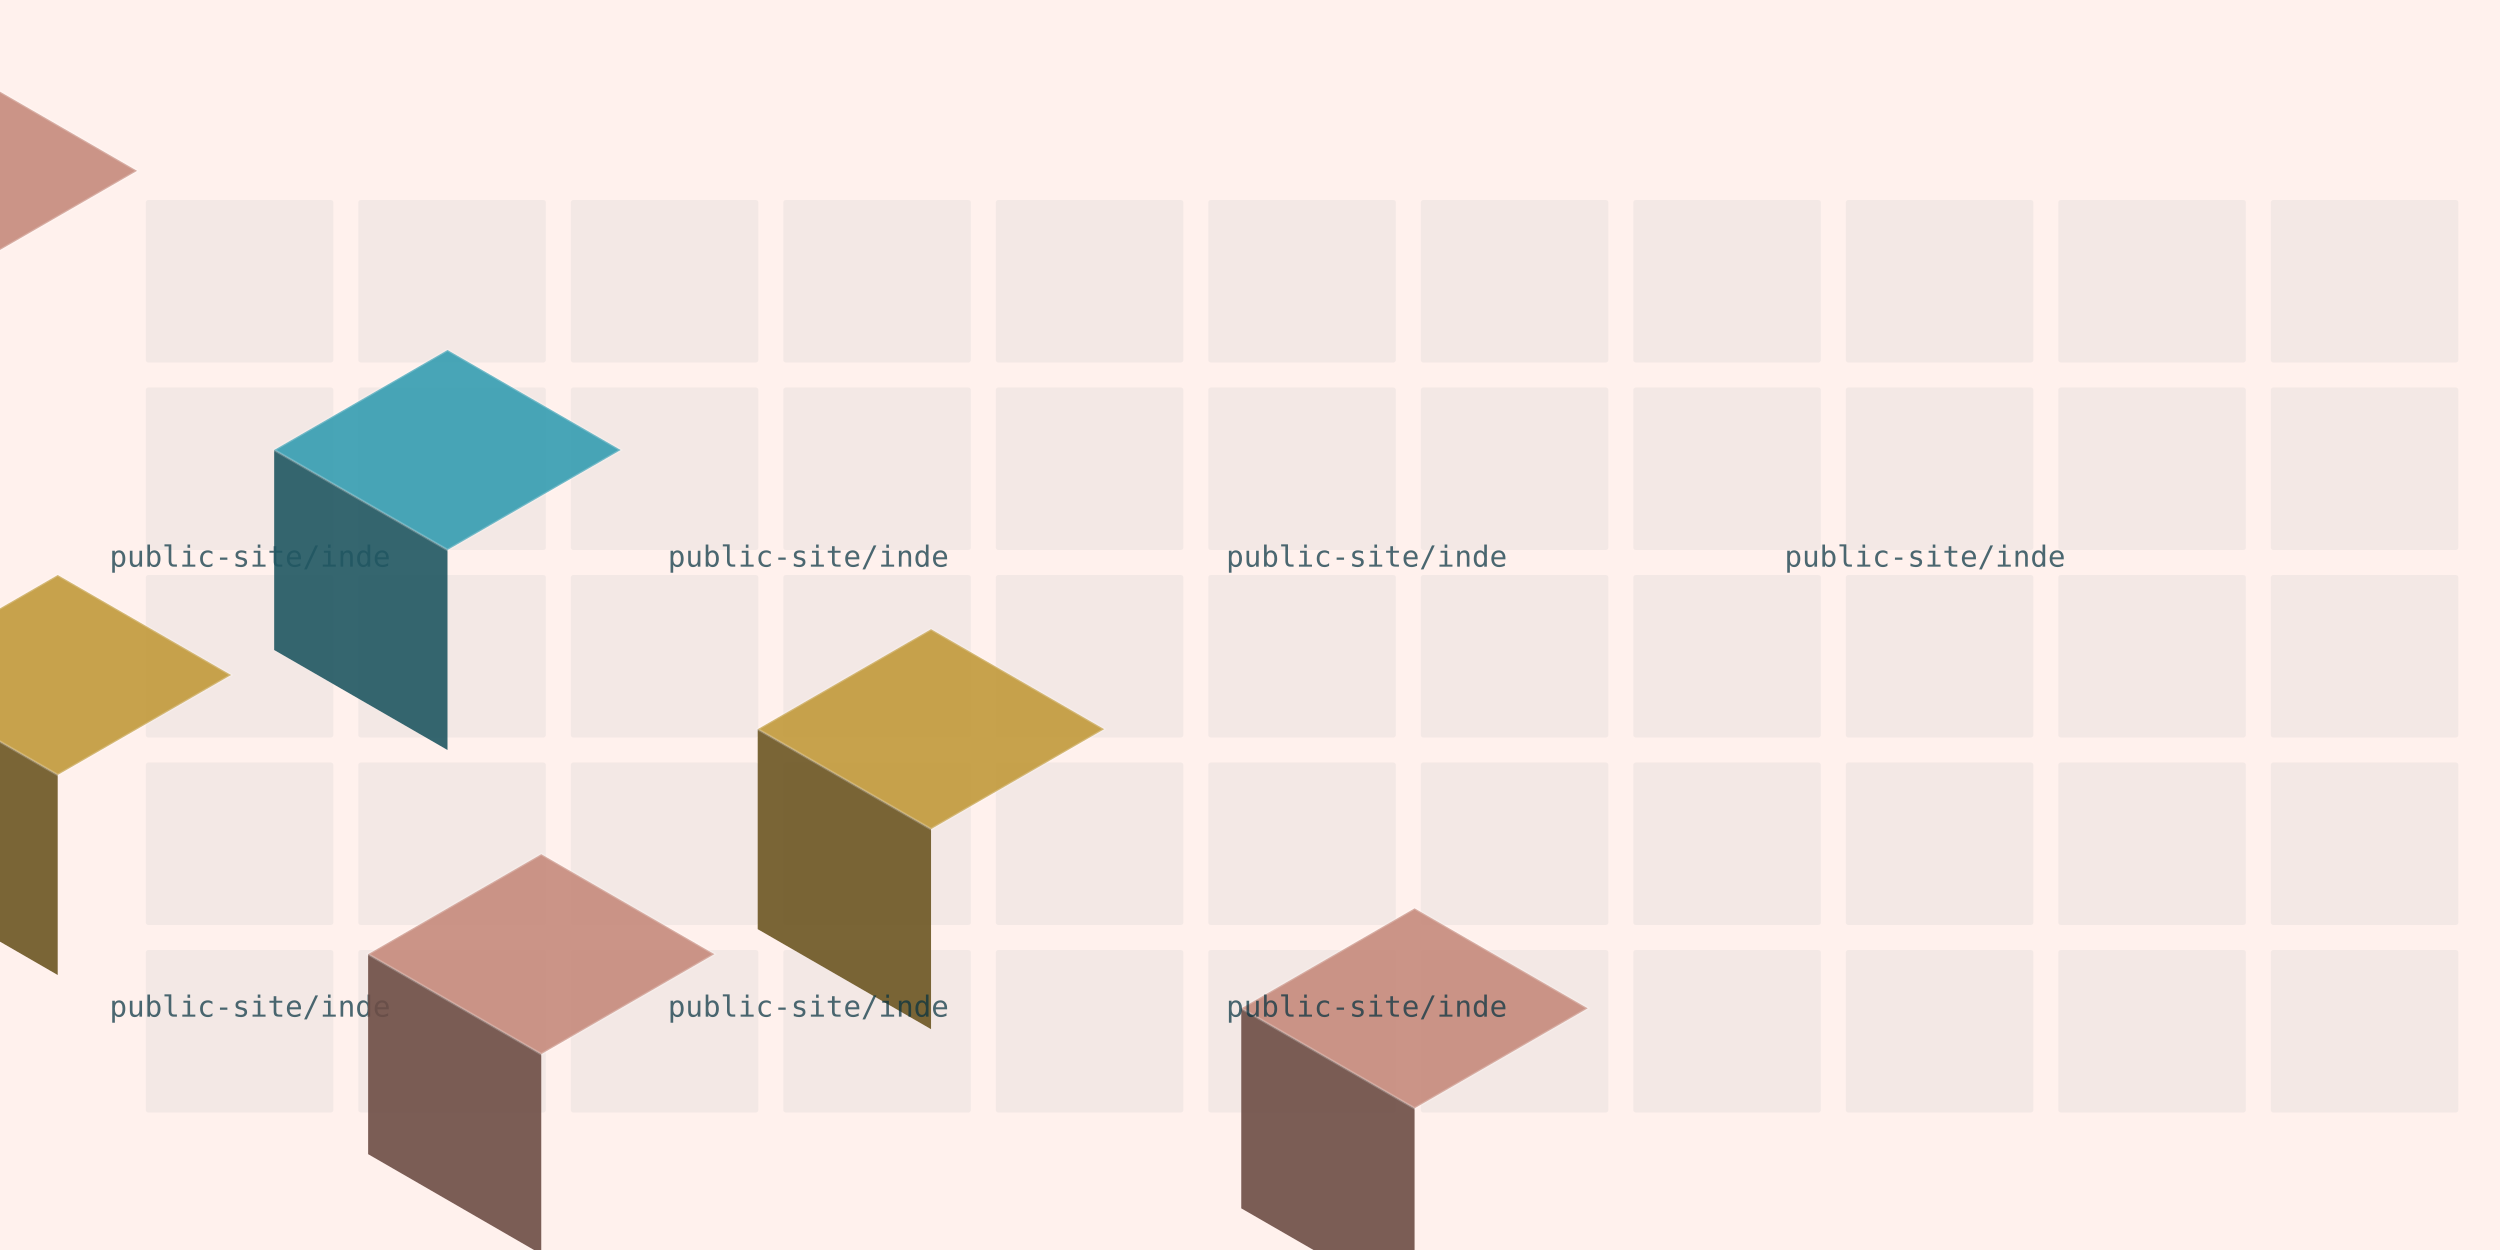
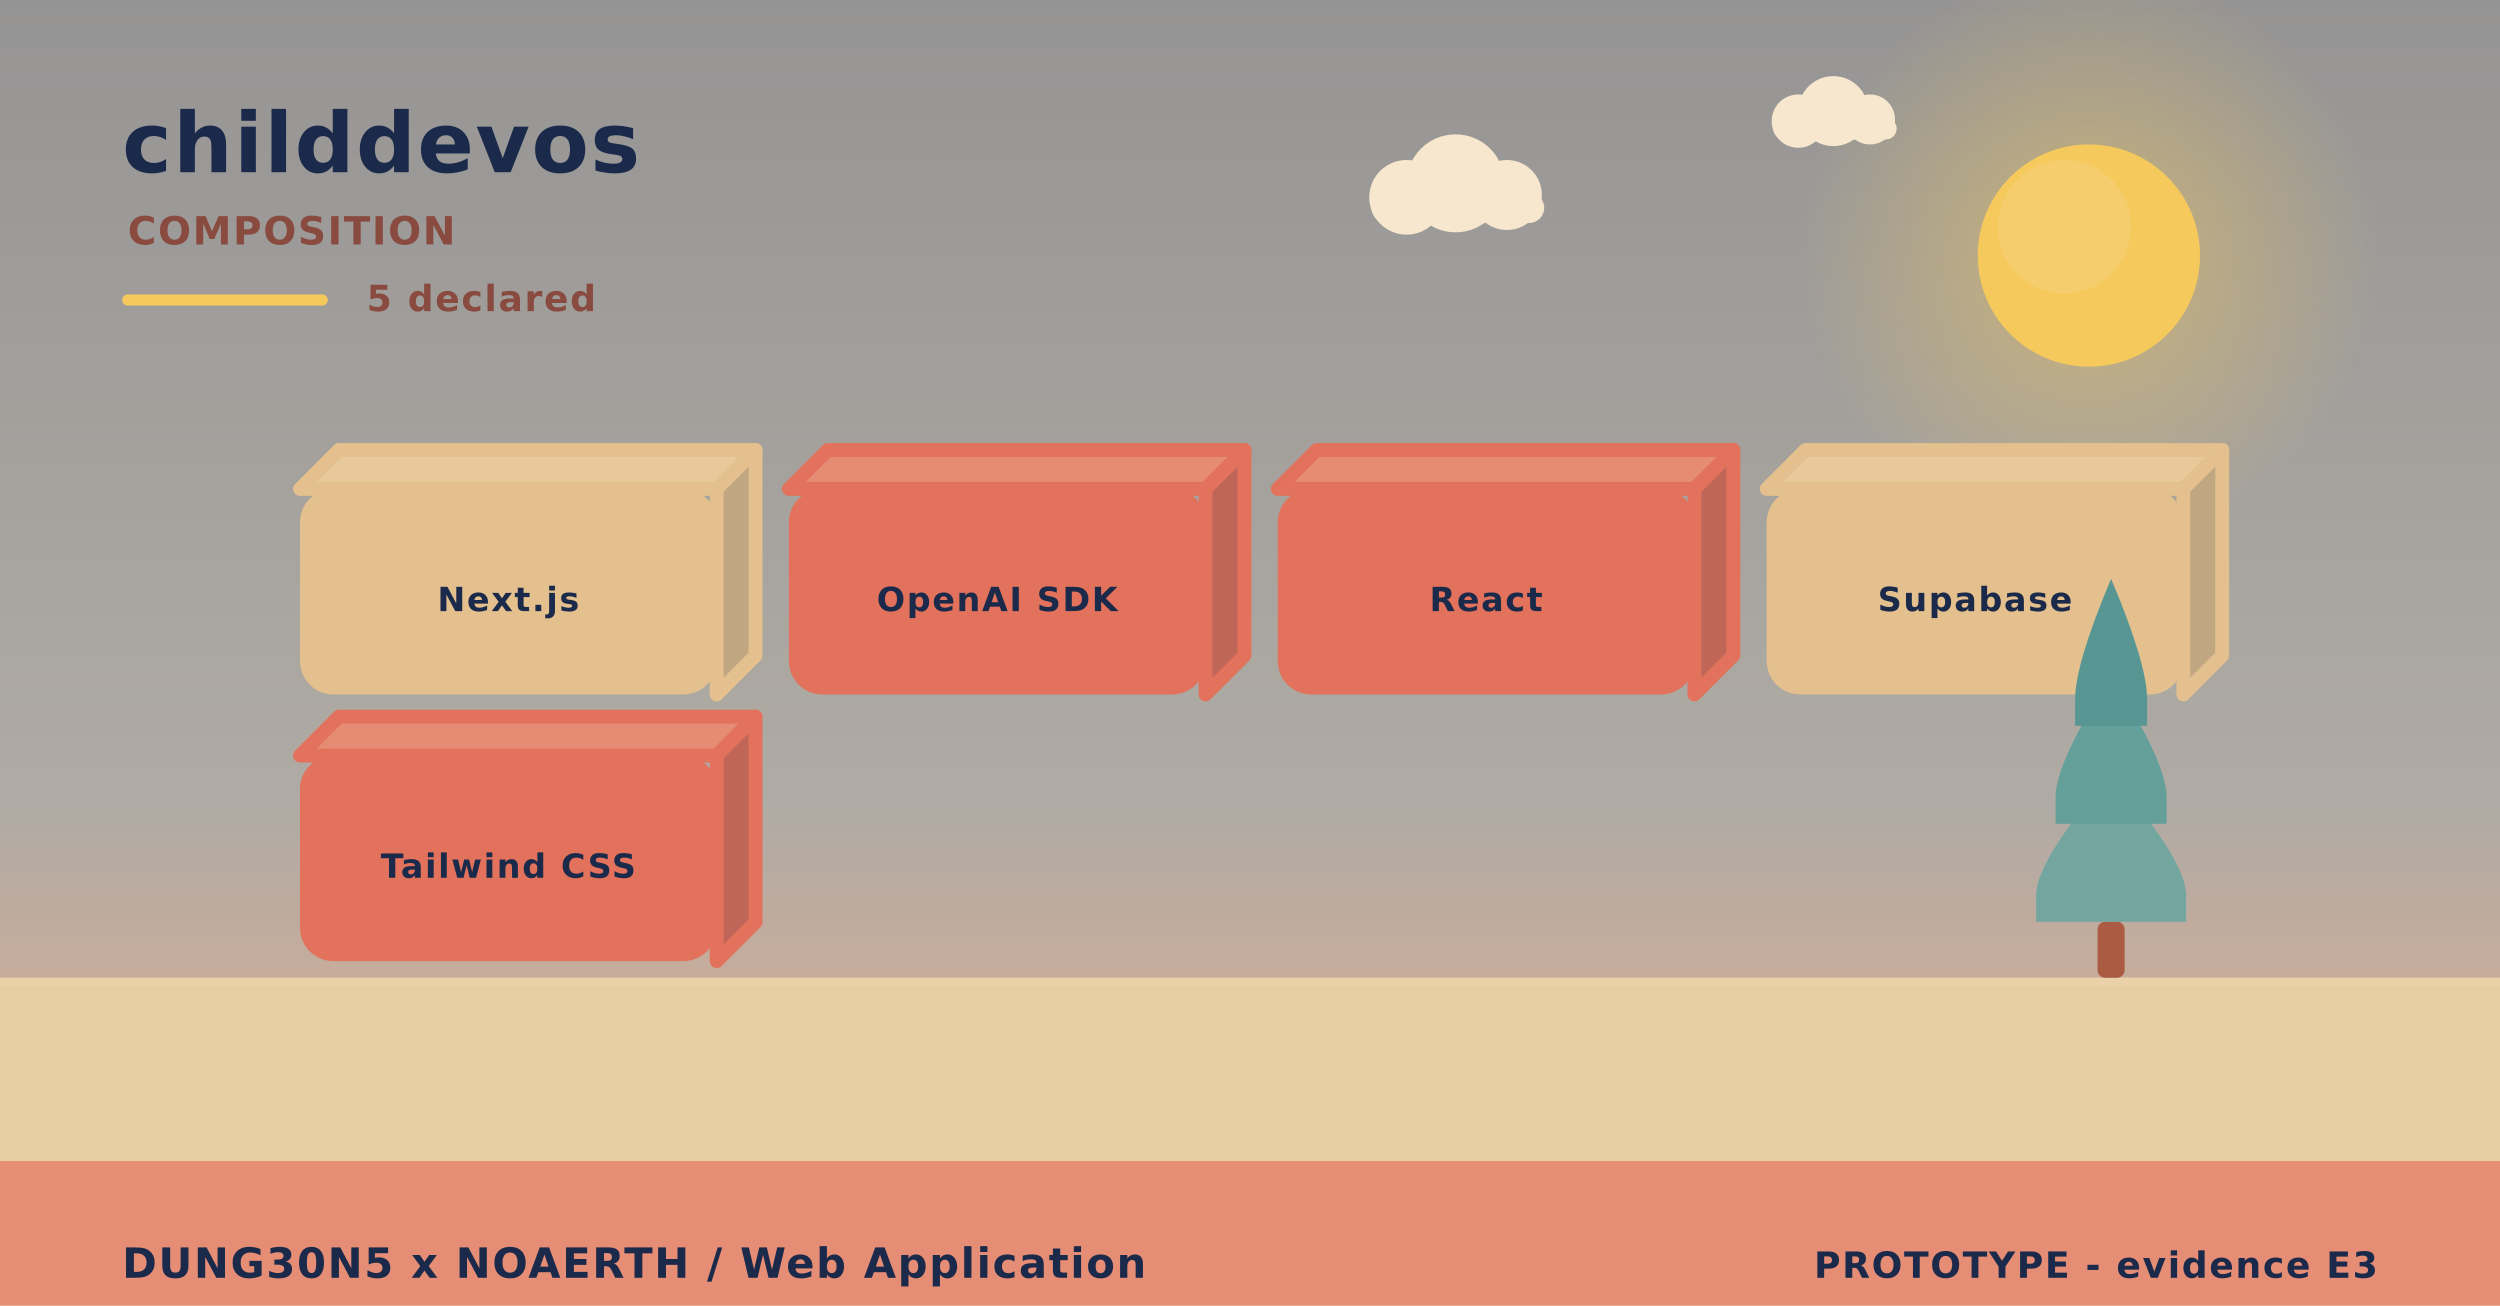
- <svg xmlns="http://www.w3.org/2000/svg" viewBox="0 0 1200 600" width="1200" height="600" role="img" aria-label="childdevos component map">
-   <rect width="1200" height="600" fill="#fff1ed" />
-   <defs>
-     <linearGradient id="gc" x1="0" y1="0" x2="1" y2="1">
-       <stop offset="0%" stop-color="#c78c7e" />
-       <stop offset="100%" stop-color="#389eb2" />
-     </linearGradient>
-   </defs>
-   <rect x="70.00" y="96.00" width="90.00" height="78.00" rx="1.20" fill="#063241" opacity="0.05" />
-   <rect x="172.00" y="96.00" width="90.00" height="78.00" rx="1.20" fill="#063241" opacity="0.05" />
-   <rect x="274.00" y="96.00" width="90.00" height="78.00" rx="1.20" fill="#063241" opacity="0.05" />
-   <rect x="376.00" y="96.00" width="90.00" height="78.00" rx="1.20" fill="#063241" opacity="0.05" />
-   <rect x="478.00" y="96.00" width="90.00" height="78.00" rx="1.20" fill="#063241" opacity="0.05" />
-   <rect x="580.00" y="96.00" width="90.00" height="78.00" rx="1.20" fill="#063241" opacity="0.05" />
-   <rect x="682.00" y="96.00" width="90.00" height="78.00" rx="1.20" fill="#063241" opacity="0.05" />
-   <rect x="784.00" y="96.00" width="90.00" height="78.00" rx="1.20" fill="#063241" opacity="0.05" />
-   <rect x="886.00" y="96.00" width="90.00" height="78.00" rx="1.20" fill="#063241" opacity="0.05" />
-   <rect x="988.00" y="96.00" width="90.00" height="78.00" rx="1.20" fill="#063241" opacity="0.05" />
-   <rect x="1090.00" y="96.00" width="90.00" height="78.00" rx="1.20" fill="#063241" opacity="0.05" />
-   <rect x="70.00" y="186.00" width="90.00" height="78.00" rx="1.20" fill="#063241" opacity="0.05" />
-   <rect x="172.00" y="186.00" width="90.00" height="78.00" rx="1.20" fill="#063241" opacity="0.05" />
-   <rect x="274.00" y="186.00" width="90.00" height="78.00" rx="1.20" fill="#063241" opacity="0.05" />
-   <rect x="376.00" y="186.00" width="90.00" height="78.00" rx="1.20" fill="#063241" opacity="0.05" />
-   <rect x="478.00" y="186.00" width="90.00" height="78.00" rx="1.20" fill="#063241" opacity="0.05" />
-   <rect x="580.00" y="186.00" width="90.00" height="78.00" rx="1.20" fill="#063241" opacity="0.05" />
-   <rect x="682.00" y="186.00" width="90.00" height="78.00" rx="1.20" fill="#063241" opacity="0.05" />
-   <rect x="784.00" y="186.00" width="90.00" height="78.00" rx="1.20" fill="#063241" opacity="0.05" />
-   <rect x="886.00" y="186.00" width="90.00" height="78.00" rx="1.20" fill="#063241" opacity="0.05" />
-   <rect x="988.00" y="186.00" width="90.00" height="78.00" rx="1.20" fill="#063241" opacity="0.05" />
-   <rect x="1090.00" y="186.00" width="90.00" height="78.00" rx="1.20" fill="#063241" opacity="0.05" />
-   <rect x="70.00" y="276.00" width="90.00" height="78.00" rx="1.20" fill="#063241" opacity="0.05" />
-   <rect x="172.00" y="276.00" width="90.00" height="78.00" rx="1.20" fill="#063241" opacity="0.05" />
-   <rect x="274.00" y="276.00" width="90.00" height="78.00" rx="1.20" fill="#063241" opacity="0.05" />
-   <rect x="376.00" y="276.00" width="90.00" height="78.00" rx="1.20" fill="#063241" opacity="0.05" />
-   <rect x="478.00" y="276.00" width="90.00" height="78.00" rx="1.20" fill="#063241" opacity="0.05" />
-   <rect x="580.00" y="276.00" width="90.00" height="78.00" rx="1.20" fill="#063241" opacity="0.05" />
-   <rect x="682.00" y="276.00" width="90.00" height="78.00" rx="1.20" fill="#063241" opacity="0.05" />
-   <rect x="784.00" y="276.00" width="90.00" height="78.00" rx="1.20" fill="#063241" opacity="0.05" />
-   <rect x="886.00" y="276.00" width="90.00" height="78.00" rx="1.20" fill="#063241" opacity="0.05" />
-   <rect x="988.00" y="276.00" width="90.00" height="78.00" rx="1.20" fill="#063241" opacity="0.05" />
-   <rect x="1090.00" y="276.00" width="90.00" height="78.00" rx="1.20" fill="#063241" opacity="0.05" />
-   <rect x="70.00" y="366.00" width="90.00" height="78.00" rx="1.20" fill="#063241" opacity="0.05" />
-   <rect x="172.00" y="366.00" width="90.00" height="78.00" rx="1.20" fill="#063241" opacity="0.05" />
-   <rect x="274.00" y="366.00" width="90.00" height="78.00" rx="1.20" fill="#063241" opacity="0.05" />
-   <rect x="376.00" y="366.00" width="90.00" height="78.00" rx="1.20" fill="#063241" opacity="0.05" />
-   <rect x="478.00" y="366.00" width="90.00" height="78.00" rx="1.20" fill="#063241" opacity="0.05" />
-   <rect x="580.00" y="366.00" width="90.00" height="78.00" rx="1.20" fill="#063241" opacity="0.05" />
-   <rect x="682.00" y="366.00" width="90.00" height="78.00" rx="1.20" fill="#063241" opacity="0.05" />
-   <rect x="784.00" y="366.00" width="90.00" height="78.00" rx="1.20" fill="#063241" opacity="0.05" />
-   <rect x="886.00" y="366.00" width="90.00" height="78.00" rx="1.20" fill="#063241" opacity="0.05" />
-   <rect x="988.00" y="366.00" width="90.00" height="78.00" rx="1.20" fill="#063241" opacity="0.05" />
-   <rect x="1090.00" y="366.00" width="90.00" height="78.00" rx="1.20" fill="#063241" opacity="0.05" />
-   <rect x="70.00" y="456.00" width="90.00" height="78.00" rx="1.20" fill="#063241" opacity="0.05" />
-   <rect x="172.00" y="456.00" width="90.00" height="78.00" rx="1.20" fill="#063241" opacity="0.05" />
-   <rect x="274.00" y="456.00" width="90.00" height="78.00" rx="1.20" fill="#063241" opacity="0.05" />
-   <rect x="376.00" y="456.00" width="90.00" height="78.00" rx="1.20" fill="#063241" opacity="0.05" />
-   <rect x="478.00" y="456.00" width="90.00" height="78.00" rx="1.20" fill="#063241" opacity="0.05" />
-   <rect x="580.00" y="456.00" width="90.00" height="78.00" rx="1.20" fill="#063241" opacity="0.05" />
-   <rect x="682.00" y="456.00" width="90.00" height="78.00" rx="1.20" fill="#063241" opacity="0.05" />
-   <rect x="784.00" y="456.00" width="90.00" height="78.00" rx="1.20" fill="#063241" opacity="0.05" />
-   <rect x="886.00" y="456.00" width="90.00" height="78.00" rx="1.20" fill="#063241" opacity="0.05" />
-   <rect x="988.00" y="456.00" width="90.00" height="78.00" rx="1.20" fill="#063241" opacity="0.05" />
-   <rect x="1090.00" y="456.00" width="90.00" height="78.00" rx="1.20" fill="#063241" opacity="0.05" />
-   <g transform="rotate(0 120 140)">
-     <polygon points="-17.3,34.0 65.8,82.0 -17.3,130.0 -100.5,82.0" fill="#c78c7e" opacity="0.92" />
-     <polygon points="-100.5,82.0 -17.3,130.0 -17.3,226.0 -100.5,178.0" fill="#6d4d45" opacity="0.9" />
-     <polygon points="-17.3,34.0 65.8,82.0 -17.3,130.0 -100.5,82.0" fill="none" stroke="rgba(255,255,255,0.220)" stroke-width="1.2" />
-     <animateTransform attributeName="transform" type="rotate" values="-32.0 0.00 0.00 0.0 0.00 0.00" dur="5.75s" begin="0.0s" repeatCount="indefinite" />
+ <svg xmlns="http://www.w3.org/2000/svg" width="900" height="470" viewBox="0 0 900 470" role="img" aria-label="childdevos - how it is composed">
+   <linearGradient id="skyc" x1="0" y1="0" x2="0" y2="1">
+     <stop offset="0" stop-color="#959494" />
+     <stop offset="0.62" stop-color="#b0aba4" />
+     <stop offset="1" stop-color="#f3ad8a" />
+   </linearGradient>
+   <rect width="900" height="470" fill="url(#skyc)" />
+   <radialGradient id="sunc">
+     <stop offset="0.35" stop-color="#f5c95c" stop-opacity="0.34" />
+     <stop offset="1" stop-color="#f5c95c" stop-opacity="0" />
+   </radialGradient>
+   <circle cx="752" cy="92" r="104" fill="url(#sunc)" />
+   <circle cx="752" cy="92" r="40" fill="#f5c95c" />
+   <circle cx="743.2" cy="81.6" r="24" fill="#f5d27e" opacity="0.5" />
+   <g>
+     <circle cx="524" cy="66" r="17.64" fill="#f6e7ce" />
+     <circle cx="506.36" cy="71.04" r="13.44" fill="#f6e7ce" />
+     <circle cx="542.48" cy="70.2" r="12.6" fill="#f6e7ce" />
+     <rect x="493.76" y="69.36" width="62.16" height="10.92" rx="5.46" fill="#f6e7ce" />
+     <animateTransform attributeName="transform" type="translate" values="0 0;24 0;0 0" dur="36s" begin="0s" repeatCount="indefinite" />
  </g>
-   <text x="120" y="272" font-family="ui-monospace,Menlo,monospace" font-size="14" fill="rgba(6,50,65,0.720)" text-anchor="middle">public-site/inde</text>
-   <g transform="rotate(0 388 140)">
-     <polygon points="214.8,168.0 297.9,216.0 214.8,264.0 131.6,216.0" fill="#389eb2" opacity="0.92" />
-     <polygon points="131.6,216.0 214.8,264.0 214.8,360.0 131.6,312.0" fill="#1f5762" opacity="0.9" />
-     <polygon points="214.8,168.0 297.9,216.0 214.8,264.0 131.6,216.0" fill="none" stroke="rgba(255,255,255,0.220)" stroke-width="1.2" />
-     <animateTransform attributeName="transform" type="rotate" values="-32.0 0.00 0.00 0.0 0.00 0.00" dur="5.75s" begin="0.4s" repeatCount="indefinite" />
+   <g>
+     <circle cx="660" cy="40" r="12.6" fill="#f6e7ce" />
+     <circle cx="647.4" cy="43.6" r="9.6" fill="#f6e7ce" />
+     <circle cx="673.2" cy="43" r="9" fill="#f6e7ce" />
+     <rect x="638.4" y="42.4" width="44.4" height="7.8" rx="3.9" fill="#f6e7ce" />
+     <animateTransform attributeName="transform" type="translate" values="0 0;-18 0;0 0" dur="46s" begin="3s" repeatCount="indefinite" />
  </g>
-   <text x="388" y="272" font-family="ui-monospace,Menlo,monospace" font-size="14" fill="rgba(6,50,65,0.720)" text-anchor="middle">public-site/inde</text>
-   <g transform="rotate(0 656 140)">
-     <polygon points="446.9,302.0 530.0,350.0 446.9,398.0 363.7,350.0" fill="#c29b3e" opacity="0.92" />
-     <polygon points="363.7,350.0 446.9,398.0 446.9,494.0 363.7,446.0" fill="#6b5522" opacity="0.9" />
-     <polygon points="446.9,302.0 530.0,350.0 446.9,398.0 363.7,350.0" fill="none" stroke="rgba(255,255,255,0.220)" stroke-width="1.2" />
-     <animateTransform attributeName="transform" type="rotate" values="-32.0 0.00 0.00 0.0 0.00 0.00" dur="5.75s" begin="0.8s" repeatCount="indefinite" />
+   <rect x="0" y="352" width="900" height="118" fill="#e9cda3" />
+   <rect x="0" y="352" width="900" height="3" fill="#ebd1a9" />
+   <text x="44" y="62" font-family="Verdana,DejaVu Sans,sans-serif" font-size="30" font-weight="700" letter-spacing="0.6" fill="#1b2a4a" text-anchor="start">childdevos</text>
+   <text x="46" y="88" font-family="Verdana,DejaVu Sans,sans-serif" font-size="14" font-weight="700" letter-spacing="0.6" fill="#894b3f" text-anchor="start">COMPOSITION</text>
+   <rect x="44" y="106" width="74" height="4" rx="2" fill="#f5c95c" />
+   <text x="132" y="112" font-family="Verdana,DejaVu Sans,sans-serif" font-size="13" font-weight="700" letter-spacing="0.6" fill="#894b3f" text-anchor="start">5 declared</text>
+   <g>
+     <path d="M108,176 L258,176 L272,162 L122,162 Z" fill="#e7c99b" stroke="#e3c08d" stroke-width="5" stroke-linejoin="round" />
+     <path d="M258,176 L272,162 L272,236 L258,250 Z" fill="#c1a682" stroke="#e3c08d" stroke-width="5" stroke-linejoin="round" />
+     <rect x="108" y="176" width="150" height="74" rx="12" fill="#e3c08d" />
+     <animateTransform attributeName="transform" type="translate" values="0 10;0 0" dur="0.75s" begin="0s" fill="freeze" />
  </g>
-   <text x="656" y="272" font-family="ui-monospace,Menlo,monospace" font-size="14" fill="rgba(6,50,65,0.720)" text-anchor="middle">public-site/inde</text>
-   <g transform="rotate(0 924 140)">
-     <polygon points="679.0,436.0 762.1,484.0 679.0,532.0 595.8,484.0" fill="#c78c7e" opacity="0.92" />
-     <polygon points="595.8,484.0 679.0,532.0 679.0,628.0 595.8,580.0" fill="#6d4d45" opacity="0.9" />
-     <polygon points="679.0,436.0 762.1,484.0 679.0,532.0 595.8,484.0" fill="none" stroke="rgba(255,255,255,0.220)" stroke-width="1.2" />
-     <animateTransform attributeName="transform" type="rotate" values="-32.0 0.00 0.00 0.0 0.00 0.00" dur="5.75s" begin="1.2s" repeatCount="indefinite" />
+   <text x="183" y="220" font-family="Verdana,DejaVu Sans,sans-serif" font-size="12" font-weight="700" letter-spacing="0.6" fill="#1b2a4a" text-anchor="middle">Next.js</text>
+   <g>
+     <path d="M284,176 L434,176 L448,162 L298,162 Z" fill="#e68c74" stroke="#e2725b" stroke-width="5" stroke-linejoin="round" />
+     <path d="M434,176 L448,162 L448,236 L434,250 Z" fill="#c06658" stroke="#e2725b" stroke-width="5" stroke-linejoin="round" />
+     <rect x="284" y="176" width="150" height="74" rx="12" fill="#e2725b" />
+     <animateTransform attributeName="transform" type="translate" values="0 10;0 0" dur="0.75s" begin="0.16s" fill="freeze" />
  </g>
-   <text x="924" y="272" font-family="ui-monospace,Menlo,monospace" font-size="14" fill="rgba(6,50,65,0.720)" text-anchor="middle">public-site/inde</text>
-   <g transform="rotate(0 120 356)">
-     <polygon points="-204.4,142.0 -121.2,190.0 -204.4,238.0 -287.5,190.0" fill="#389eb2" opacity="0.92" />
-     <polygon points="-287.5,190.0 -204.4,238.0 -204.4,334.0 -287.5,286.0" fill="#1f5762" opacity="0.9" />
-     <polygon points="-204.4,142.0 -121.2,190.0 -204.4,238.0 -287.5,190.0" fill="none" stroke="rgba(255,255,255,0.220)" stroke-width="1.2" />
-     <animateTransform attributeName="transform" type="rotate" values="-32.0 0.00 0.00 0.0 0.00 0.00" dur="5.75s" begin="1.6s" repeatCount="indefinite" />
+   <text x="359" y="220" font-family="Verdana,DejaVu Sans,sans-serif" font-size="12" font-weight="700" letter-spacing="0.6" fill="#1b2a4a" text-anchor="middle">OpenAI SDK</text>
+   <g>
+     <path d="M460,176 L610,176 L624,162 L474,162 Z" fill="#e68c74" stroke="#e2725b" stroke-width="5" stroke-linejoin="round" />
+     <path d="M610,176 L624,162 L624,236 L610,250 Z" fill="#c06658" stroke="#e2725b" stroke-width="5" stroke-linejoin="round" />
+     <rect x="460" y="176" width="150" height="74" rx="12" fill="#e2725b" />
+     <animateTransform attributeName="transform" type="translate" values="0 10;0 0" dur="0.75s" begin="0.32s" fill="freeze" />
  </g>
-   <text x="120" y="488" font-family="ui-monospace,Menlo,monospace" font-size="14" fill="rgba(6,50,65,0.720)" text-anchor="middle">public-site/inde</text>
-   <g transform="rotate(0 388 356)">
-     <polygon points="27.7,276.0 110.9,324.0 27.7,372.0 -55.4,324.0" fill="#c29b3e" opacity="0.92" />
-     <polygon points="-55.4,324.0 27.7,372.0 27.7,468.0 -55.4,420.0" fill="#6b5522" opacity="0.9" />
-     <polygon points="27.7,276.0 110.9,324.0 27.7,372.0 -55.4,324.0" fill="none" stroke="rgba(255,255,255,0.220)" stroke-width="1.2" />
-     <animateTransform attributeName="transform" type="rotate" values="-32.0 0.00 0.00 0.0 0.00 0.00" dur="5.75s" begin="2.0s" repeatCount="indefinite" />
+   <text x="535" y="220" font-family="Verdana,DejaVu Sans,sans-serif" font-size="12" font-weight="700" letter-spacing="0.6" fill="#1b2a4a" text-anchor="middle">React</text>
+   <g>
+     <path d="M636,176 L786,176 L800,162 L650,162 Z" fill="#e7c99b" stroke="#e3c08d" stroke-width="5" stroke-linejoin="round" />
+     <path d="M786,176 L800,162 L800,236 L786,250 Z" fill="#c1a682" stroke="#e3c08d" stroke-width="5" stroke-linejoin="round" />
+     <rect x="636" y="176" width="150" height="74" rx="12" fill="#e3c08d" />
+     <animateTransform attributeName="transform" type="translate" values="0 10;0 0" dur="0.75s" begin="0.48s" fill="freeze" />
  </g>
-   <text x="388" y="488" font-family="ui-monospace,Menlo,monospace" font-size="14" fill="rgba(6,50,65,0.720)" text-anchor="middle">public-site/inde</text>
-   <g transform="rotate(0 656 356)">
-     <polygon points="259.8,410.0 342.9,458.0 259.8,506.0 176.7,458.0" fill="#c78c7e" opacity="0.92" />
-     <polygon points="176.7,458.0 259.8,506.0 259.8,602.0 176.7,554.0" fill="#6d4d45" opacity="0.9" />
-     <polygon points="259.8,410.0 342.9,458.0 259.8,506.0 176.7,458.0" fill="none" stroke="rgba(255,255,255,0.220)" stroke-width="1.2" />
-     <animateTransform attributeName="transform" type="rotate" values="-32.0 0.00 0.00 0.0 0.00 0.00" dur="5.75s" begin="2.4s" repeatCount="indefinite" />
+   <text x="711" y="220" font-family="Verdana,DejaVu Sans,sans-serif" font-size="12" font-weight="700" letter-spacing="0.6" fill="#1b2a4a" text-anchor="middle">Supabase</text>
+   <g>
+     <path d="M108,272 L258,272 L272,258 L122,258 Z" fill="#e68c74" stroke="#e2725b" stroke-width="5" stroke-linejoin="round" />
+     <path d="M258,272 L272,258 L272,332 L258,346 Z" fill="#c06658" stroke="#e2725b" stroke-width="5" stroke-linejoin="round" />
+     <rect x="108" y="272" width="150" height="74" rx="12" fill="#e2725b" />
+     <animateTransform attributeName="transform" type="translate" values="0 10;0 0" dur="0.75s" begin="0.64s" fill="freeze" />
  </g>
-   <text x="656" y="488" font-family="ui-monospace,Menlo,monospace" font-size="14" fill="rgba(6,50,65,0.720)" text-anchor="middle">public-site/inde</text>
+   <text x="183" y="316" font-family="Verdana,DejaVu Sans,sans-serif" font-size="12" font-weight="700" letter-spacing="0.6" fill="#1b2a4a" text-anchor="middle">Tailwind CSS</text>
+   <rect x="755.14" y="331.84" width="9.72" height="20.16" rx="2.7" fill="#ac5b43" />
+   <path d="M760,278.92 Q733,309.61 733,322.31 Q733,331.84 733,331.84 L787,331.84 Q787,331.84 787,322.31 Q787,309.61 760,278.92 Z" fill="#74a6a0" />
+   <path d="M760,243.64 Q740.02,274.33 740.02,287.03 Q740.02,296.56 740.02,296.56 L779.98,296.56 Q779.98,296.56 779.98,287.03 Q779.98,274.33 760,243.64 Z" fill="#649f9a" />
+   <path d="M760,208.36 Q747.04,239.05 747.04,251.75 Q747.04,261.28 747.04,261.28 L772.96,261.28 Q772.96,261.28 772.96,251.75 Q772.96,239.05 760,208.36 Z" fill="#589694" />
+   <rect x="0" y="418" width="900" height="52" rx="0" fill="#e68972" opacity="0.94" />
+   <text x="44" y="460" font-family="Verdana,DejaVu Sans,sans-serif" font-size="15" font-weight="700" letter-spacing="0.6" fill="#1b2a4a" text-anchor="start">DUNG30N5 x NOAERTH  /  Web Application</text>
+   <text x="856" y="460" font-family="Verdana,DejaVu Sans,sans-serif" font-size="13" font-weight="700" letter-spacing="0.6" fill="#1b2a4a" text-anchor="end">PROTOTYPE  -  evidence E3</text>
</svg>
